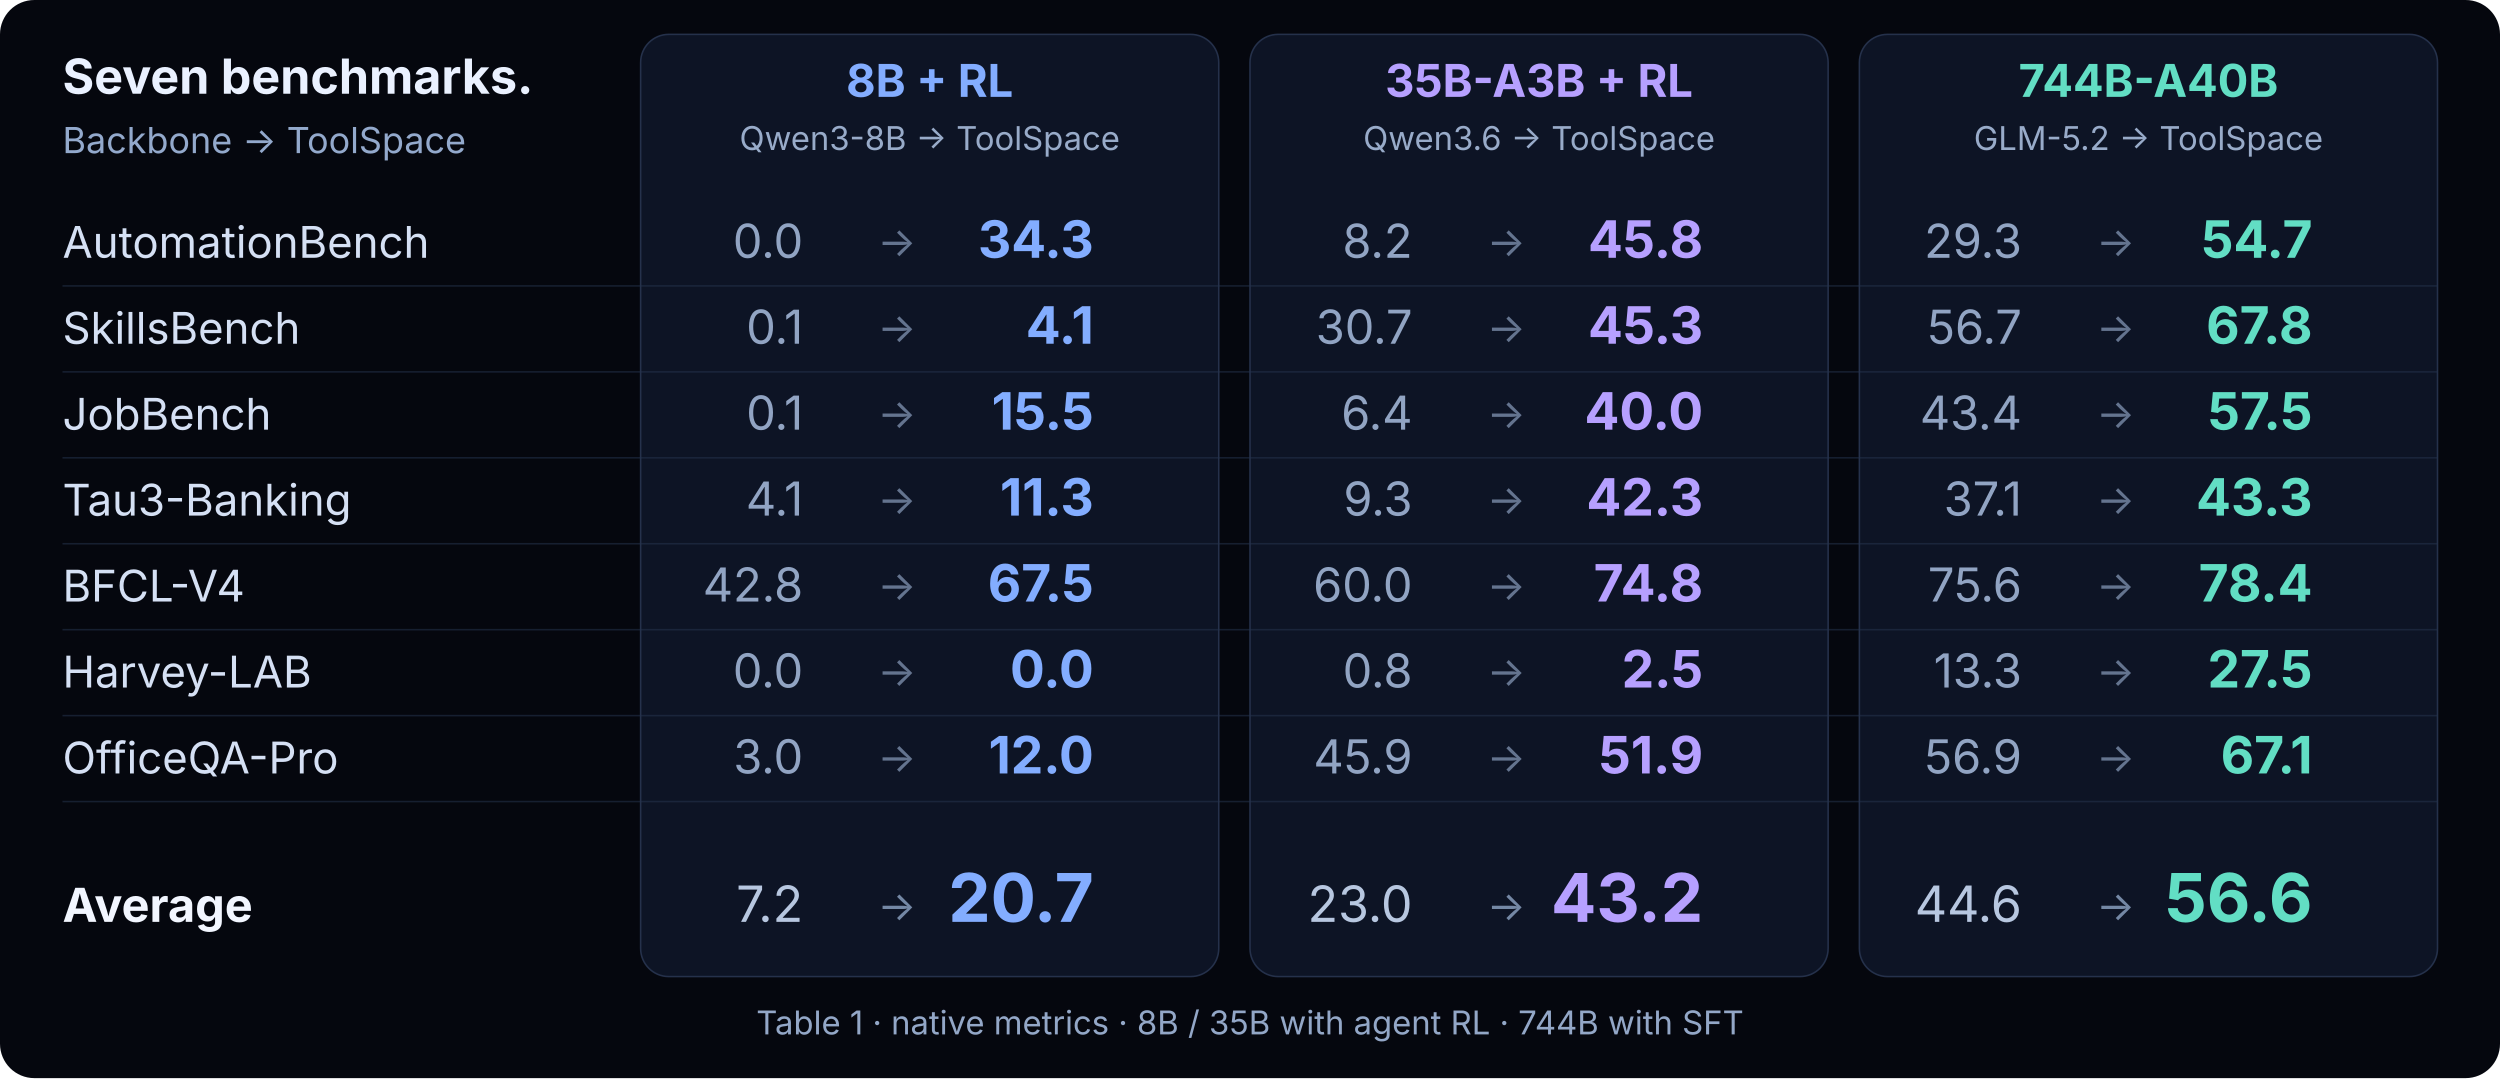
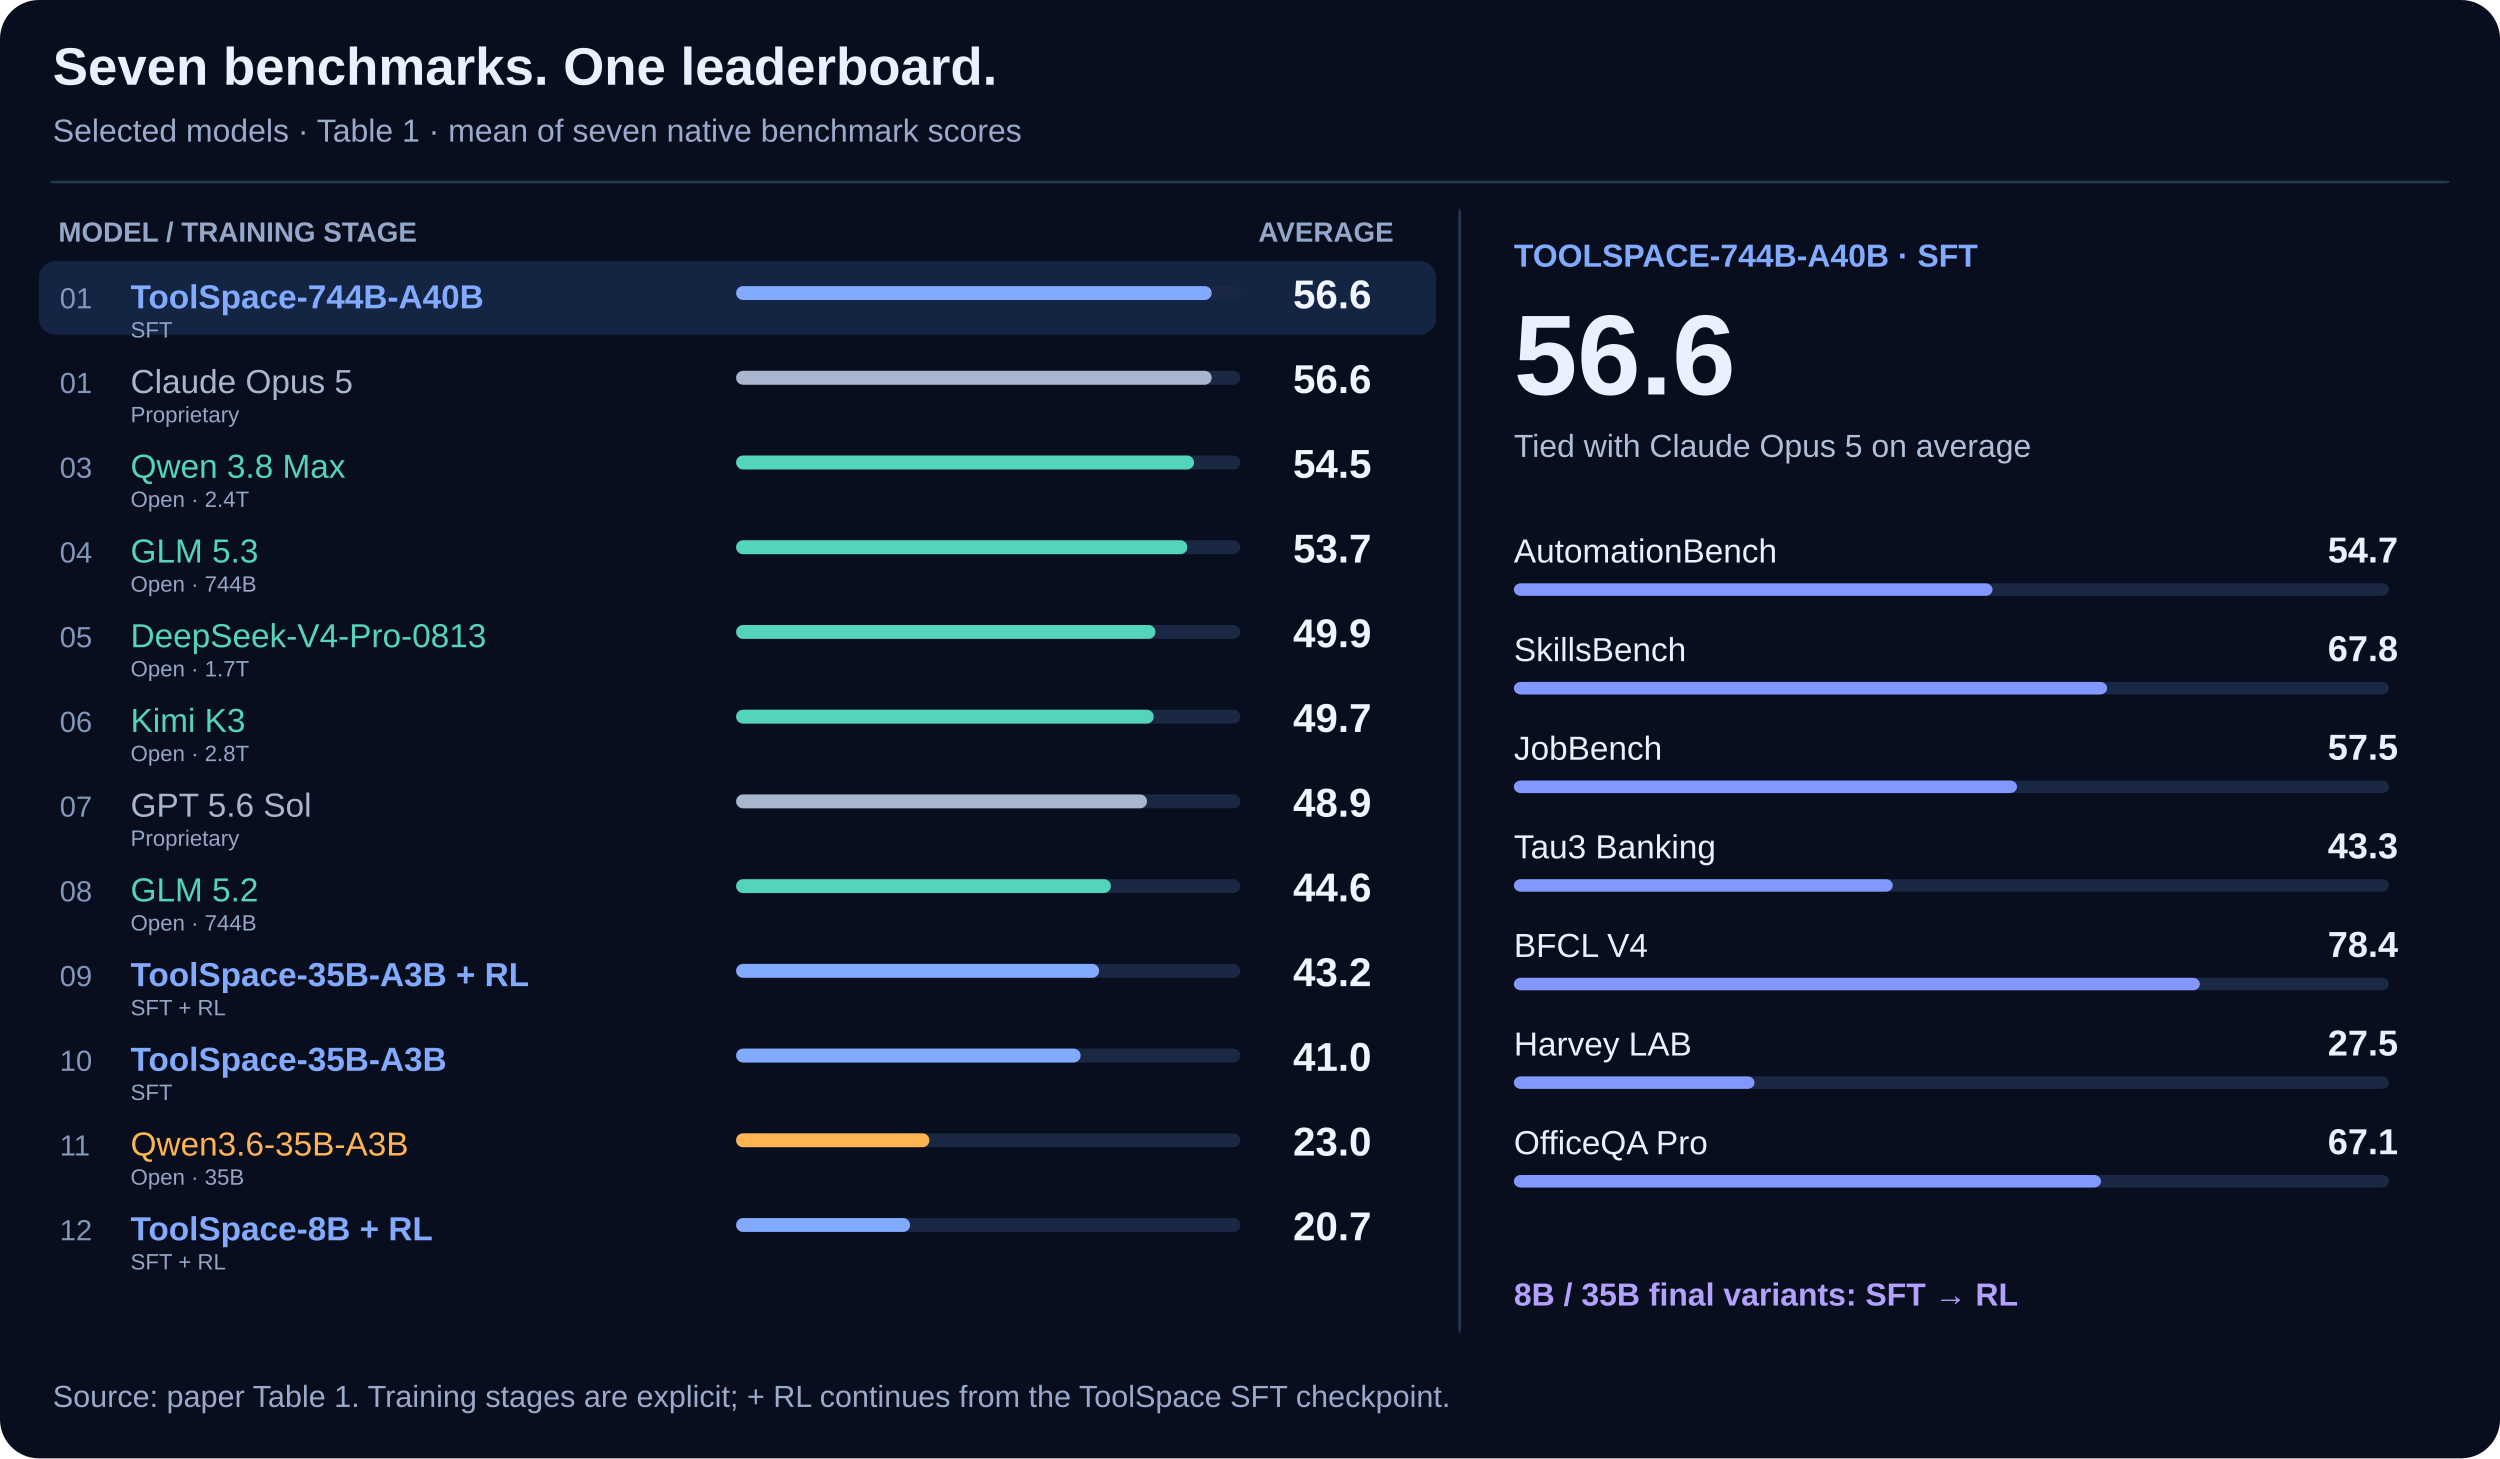
- <svg xmlns="http://www.w3.org/2000/svg" width="1600" height="690" viewBox="0 0 1600 690" role="img">
-   <rect width="1600" height="690" rx="22" fill="#05070e" />
-   <g font-family="Inter,Arial,Helvetica,sans-serif">
-     <text x="40" y="60" fill="#eaf1ff" font-size="31" font-weight="700">Seven benchmarks.</text>
-     <text x="40" y="98" fill="#93a9cc" font-size="23">Backbone → ToolSpace</text>
-     <g id="scale-0">
-       <rect x="410" y="22" width="370" height="603" rx="18" fill="#0d1425" stroke="#25314b" />
-       <text x="595" y="62" text-anchor="middle" fill="#83adff" font-size="29" font-weight="700">8B + RL</text>
-       <text x="595" y="96" text-anchor="middle" fill="#98abc9" font-size="21">Qwen3-8B → ToolSpace</text>
-       <text x="514" y="165" text-anchor="end" fill="#91a4c3" font-size="30">0.0</text>
-       <text x="574" y="164" text-anchor="middle" fill="#64748f" font-size="26">→</text>
-       <text x="700" y="165" text-anchor="end" fill="#83adff" font-size="33" font-weight="650">34.3</text>
-       <text x="514" y="220" text-anchor="end" fill="#91a4c3" font-size="30">0.1</text>
-       <text x="574" y="219" text-anchor="middle" fill="#64748f" font-size="26">→</text>
-       <text x="700" y="220" text-anchor="end" fill="#83adff" font-size="33" font-weight="650">4.1</text>
-       <text x="514" y="275" text-anchor="end" fill="#91a4c3" font-size="30">0.1</text>
-       <text x="574" y="274" text-anchor="middle" fill="#64748f" font-size="26">→</text>
-       <text x="700" y="275" text-anchor="end" fill="#83adff" font-size="33" font-weight="650">15.5</text>
-       <text x="514" y="330" text-anchor="end" fill="#91a4c3" font-size="30">4.1</text>
-       <text x="574" y="329" text-anchor="middle" fill="#64748f" font-size="26">→</text>
-       <text x="700" y="330" text-anchor="end" fill="#83adff" font-size="33" font-weight="650">11.3</text>
-       <text x="514" y="385" text-anchor="end" fill="#91a4c3" font-size="30">42.8</text>
-       <text x="574" y="384" text-anchor="middle" fill="#64748f" font-size="26">→</text>
-       <text x="700" y="385" text-anchor="end" fill="#83adff" font-size="33" font-weight="650">67.5</text>
-       <text x="514" y="440" text-anchor="end" fill="#91a4c3" font-size="30">0.0</text>
-       <text x="574" y="439" text-anchor="middle" fill="#64748f" font-size="26">→</text>
-       <text x="700" y="440" text-anchor="end" fill="#83adff" font-size="33" font-weight="650">0.0</text>
-       <text x="514" y="495" text-anchor="end" fill="#91a4c3" font-size="30">3.0</text>
-       <text x="574" y="494" text-anchor="middle" fill="#64748f" font-size="26">→</text>
-       <text x="700" y="495" text-anchor="end" fill="#83adff" font-size="33" font-weight="650">12.0</text>
-       <text x="514" y="590" text-anchor="end" fill="#b7c7e0" font-size="32">7.2</text>
-       <text x="574" y="589" text-anchor="middle" fill="#7488a5" font-size="26">→</text>
-       <text x="700" y="590" text-anchor="end" fill="#83adff" font-size="43" font-weight="700">20.7</text>
-     </g>
-     <g id="scale-1">
-       <rect x="800" y="22" width="370" height="603" rx="18" fill="#0d1425" stroke="#25314b" />
-       <text x="985" y="62" text-anchor="middle" fill="#b6a0ff" font-size="29" font-weight="700">35B-A3B + RL</text>
-       <text x="985" y="96" text-anchor="middle" fill="#98abc9" font-size="21">Qwen3.6 → ToolSpace</text>
-       <text x="904" y="165" text-anchor="end" fill="#91a4c3" font-size="30">8.2</text>
-       <text x="964" y="164" text-anchor="middle" fill="#64748f" font-size="26">→</text>
-       <text x="1090" y="165" text-anchor="end" fill="#b6a0ff" font-size="33" font-weight="650">45.8</text>
-       <text x="904" y="220" text-anchor="end" fill="#91a4c3" font-size="30">30.7</text>
-       <text x="964" y="219" text-anchor="middle" fill="#64748f" font-size="26">→</text>
-       <text x="1090" y="220" text-anchor="end" fill="#b6a0ff" font-size="33" font-weight="650">45.3</text>
-       <text x="904" y="275" text-anchor="end" fill="#91a4c3" font-size="30">6.4</text>
-       <text x="964" y="274" text-anchor="middle" fill="#64748f" font-size="26">→</text>
-       <text x="1090" y="275" text-anchor="end" fill="#b6a0ff" font-size="33" font-weight="650">40.0</text>
-       <text x="904" y="330" text-anchor="end" fill="#91a4c3" font-size="30">9.3</text>
-       <text x="964" y="329" text-anchor="middle" fill="#64748f" font-size="26">→</text>
-       <text x="1090" y="330" text-anchor="end" fill="#b6a0ff" font-size="33" font-weight="650">42.3</text>
-       <text x="904" y="385" text-anchor="end" fill="#91a4c3" font-size="30">60.0</text>
-       <text x="964" y="384" text-anchor="middle" fill="#64748f" font-size="26">→</text>
-       <text x="1090" y="385" text-anchor="end" fill="#b6a0ff" font-size="33" font-weight="650">74.8</text>
-       <text x="904" y="440" text-anchor="end" fill="#91a4c3" font-size="30">0.8</text>
-       <text x="964" y="439" text-anchor="middle" fill="#64748f" font-size="26">→</text>
-       <text x="1090" y="440" text-anchor="end" fill="#b6a0ff" font-size="33" font-weight="650">2.5</text>
-       <text x="904" y="495" text-anchor="end" fill="#91a4c3" font-size="30">45.9</text>
-       <text x="964" y="494" text-anchor="middle" fill="#64748f" font-size="26">→</text>
-       <text x="1090" y="495" text-anchor="end" fill="#b6a0ff" font-size="33" font-weight="650">51.9</text>
-       <text x="904" y="590" text-anchor="end" fill="#b7c7e0" font-size="32">23.0</text>
-       <text x="964" y="589" text-anchor="middle" fill="#7488a5" font-size="26">→</text>
-       <text x="1090" y="590" text-anchor="end" fill="#b6a0ff" font-size="43" font-weight="700">43.2</text>
-     </g>
-     <g id="scale-2">
-       <rect x="1190" y="22" width="370" height="603" rx="18" fill="#0d1425" stroke="#25314b" />
-       <text x="1375" y="62" text-anchor="middle" fill="#62dec4" font-size="29" font-weight="700">744B-A40B</text>
-       <text x="1375" y="96" text-anchor="middle" fill="#98abc9" font-size="21">GLM-5.2 → ToolSpace</text>
-       <text x="1294" y="165" text-anchor="end" fill="#91a4c3" font-size="30">29.3</text>
-       <text x="1354" y="164" text-anchor="middle" fill="#64748f" font-size="26">→</text>
-       <text x="1480" y="165" text-anchor="end" fill="#62dec4" font-size="33" font-weight="650">54.7</text>
-       <text x="1294" y="220" text-anchor="end" fill="#91a4c3" font-size="30">56.7</text>
-       <text x="1354" y="219" text-anchor="middle" fill="#64748f" font-size="26">→</text>
-       <text x="1480" y="220" text-anchor="end" fill="#62dec4" font-size="33" font-weight="650">67.8</text>
-       <text x="1294" y="275" text-anchor="end" fill="#91a4c3" font-size="30">43.4</text>
-       <text x="1354" y="274" text-anchor="middle" fill="#64748f" font-size="26">→</text>
-       <text x="1480" y="275" text-anchor="end" fill="#62dec4" font-size="33" font-weight="650">57.5</text>
-       <text x="1294" y="330" text-anchor="end" fill="#91a4c3" font-size="30">37.1</text>
-       <text x="1354" y="329" text-anchor="middle" fill="#64748f" font-size="26">→</text>
-       <text x="1480" y="330" text-anchor="end" fill="#62dec4" font-size="33" font-weight="650">43.3</text>
-       <text x="1294" y="385" text-anchor="end" fill="#91a4c3" font-size="30">75.6</text>
-       <text x="1354" y="384" text-anchor="middle" fill="#64748f" font-size="26">→</text>
-       <text x="1480" y="385" text-anchor="end" fill="#62dec4" font-size="33" font-weight="650">78.4</text>
-       <text x="1294" y="440" text-anchor="end" fill="#91a4c3" font-size="30">13.3</text>
-       <text x="1354" y="439" text-anchor="middle" fill="#64748f" font-size="26">→</text>
-       <text x="1480" y="440" text-anchor="end" fill="#62dec4" font-size="33" font-weight="650">27.5</text>
-       <text x="1294" y="495" text-anchor="end" fill="#91a4c3" font-size="30">56.9</text>
-       <text x="1354" y="494" text-anchor="middle" fill="#64748f" font-size="26">→</text>
-       <text x="1480" y="495" text-anchor="end" fill="#62dec4" font-size="33" font-weight="650">67.1</text>
-       <text x="1294" y="590" text-anchor="end" fill="#b7c7e0" font-size="32">44.6</text>
-       <text x="1354" y="589" text-anchor="middle" fill="#7488a5" font-size="26">→</text>
-       <text x="1480" y="590" text-anchor="end" fill="#62dec4" font-size="43" font-weight="700">56.6</text>
-     </g>
-     <text x="40" y="165" font-size="28" fill="#d5e0f4">AutomationBench</text>
-     <path d="M40 183H1560" stroke="#26334d" stroke-opacity=".55" />
-     <text x="40" y="220" font-size="28" fill="#d5e0f4">SkillsBench</text>
-     <path d="M40 238H1560" stroke="#26334d" stroke-opacity=".55" />
-     <text x="40" y="275" font-size="28" fill="#d5e0f4">JobBench</text>
-     <path d="M40 293H1560" stroke="#26334d" stroke-opacity=".55" />
-     <text x="40" y="330" font-size="28" fill="#d5e0f4">Tau3-Banking</text>
-     <path d="M40 348H1560" stroke="#26334d" stroke-opacity=".55" />
-     <text x="40" y="385" font-size="28" fill="#d5e0f4">BFCL-V4</text>
-     <path d="M40 403H1560" stroke="#26334d" stroke-opacity=".55" />
-     <text x="40" y="440" font-size="28" fill="#d5e0f4">Harvey-LAB</text>
-     <path d="M40 458H1560" stroke="#26334d" stroke-opacity=".55" />
-     <text x="40" y="495" font-size="28" fill="#d5e0f4">OfficeQA-Pro</text>
-     <path d="M40 513H1560" stroke="#26334d" stroke-opacity=".55" />
-     <text x="40" y="590" font-size="30" fill="#f2f6ff" font-weight="700">Average</text>
-     <text x="800" y="662" text-anchor="middle" font-size="21" fill="#93a7c7">Table 1 · native metrics · 8B / 35B with agent RL · 744B with SFT</text>
+ <svg xmlns="http://www.w3.org/2000/svg" width="1800" height="1050" viewBox="0 0 1800 1050">
+   <g font-family="Arial,Helvetica,sans-serif">
+     <rect width="1800" height="1050" rx="28" fill="#080e1e" />
+     <text x="38" y="61" font-size="38" fill="#eaf0ff" font-weight="700">Seven benchmarks. One leaderboard.</text>
+     <text x="38" y="102" font-size="23" fill="#9aaaca" font-weight="400">Selected models · Table 1 · mean of seven native benchmark scores</text>
+     <rect x="36" y="130" width="1728" height="2" rx="5" fill="#263550" />
+     <rect x="1050" y="150" width="2" height="810" rx="5" fill="#263550" />
+     <text x="42" y="174" font-size="20" fill="#94a7c8" font-weight="600">MODEL / TRAINING STAGE</text>
+     <text x="906" y="174" font-size="20" fill="#94a7c8" font-weight="600">AVERAGE</text>
+     <rect x="28" y="188" width="1006" height="53" rx="12" fill="#142443" />
+     <text x="43" y="222" font-size="21" fill="#8397ba" font-weight="400">01</text>
+     <text x="94" y="222" font-size="24" fill="#82aaff" font-weight="650">ToolSpace-744B-A40B</text>
+     <text x="94" y="243" font-size="16" fill="#93a6c6" font-weight="400">SFT</text>
+     <rect x="530" y="206" width="363" height="10" rx="5" fill="#1a2843" />
+     <rect x="530" y="206" width="342.43" height="10" rx="5" fill="#82aaff" />
+     <text x="931" y="222" font-size="29" fill="#f1f5ff" font-weight="700">56.6</text>
+     <text x="43" y="283" font-size="21" fill="#8397ba" font-weight="400">01</text>
+     <text x="94" y="283" font-size="24" fill="#a8b7cd" font-weight="500">Claude Opus 5</text>
+     <text x="94" y="304" font-size="16" fill="#93a6c6" font-weight="400">Proprietary</text>
+     <rect x="530" y="267" width="363" height="10" rx="5" fill="#1a2843" />
+     <rect x="530" y="267" width="342.43" height="10" rx="5" fill="#a8b7cd" />
+     <text x="931" y="283" font-size="29" fill="#f1f5ff" font-weight="700">56.6</text>
+     <text x="43" y="344" font-size="21" fill="#8397ba" font-weight="400">03</text>
+     <text x="94" y="344" font-size="24" fill="#54d5bb" font-weight="500">Qwen 3.8 Max</text>
+     <text x="94" y="365" font-size="16" fill="#93a6c6" font-weight="400">Open · 2.4T</text>
+     <rect x="530" y="328" width="363" height="10" rx="5" fill="#1a2843" />
+     <rect x="530" y="328" width="329.725" height="10" rx="5" fill="#54d5bb" />
+     <text x="931" y="344" font-size="29" fill="#f1f5ff" font-weight="700">54.5</text>
+     <text x="43" y="405" font-size="21" fill="#8397ba" font-weight="400">04</text>
+     <text x="94" y="405" font-size="24" fill="#54d5bb" font-weight="500">GLM 5.3</text>
+     <text x="94" y="426" font-size="16" fill="#93a6c6" font-weight="400">Open · 744B</text>
+     <rect x="530" y="389" width="363" height="10" rx="5" fill="#1a2843" />
+     <rect x="530" y="389" width="324.885" height="10" rx="5" fill="#54d5bb" />
+     <text x="931" y="405" font-size="29" fill="#f1f5ff" font-weight="700">53.7</text>
+     <text x="43" y="466" font-size="21" fill="#8397ba" font-weight="400">05</text>
+     <text x="94" y="466" font-size="24" fill="#54d5bb" font-weight="500">DeepSeek-V4-Pro-0813</text>
+     <text x="94" y="487" font-size="16" fill="#93a6c6" font-weight="400">Open · 1.7T</text>
+     <rect x="530" y="450" width="363" height="10" rx="5" fill="#1a2843" />
+     <rect x="530" y="450" width="301.895" height="10" rx="5" fill="#54d5bb" />
+     <text x="931" y="466" font-size="29" fill="#f1f5ff" font-weight="700">49.9</text>
+     <text x="43" y="527" font-size="21" fill="#8397ba" font-weight="400">06</text>
+     <text x="94" y="527" font-size="24" fill="#54d5bb" font-weight="500">Kimi K3</text>
+     <text x="94" y="548" font-size="16" fill="#93a6c6" font-weight="400">Open · 2.8T</text>
+     <rect x="530" y="511" width="363" height="10" rx="5" fill="#1a2843" />
+     <rect x="530" y="511" width="300.685" height="10" rx="5" fill="#54d5bb" />
+     <text x="931" y="527" font-size="29" fill="#f1f5ff" font-weight="700">49.7</text>
+     <text x="43" y="588" font-size="21" fill="#8397ba" font-weight="400">07</text>
+     <text x="94" y="588" font-size="24" fill="#a8b7cd" font-weight="500">GPT 5.6 Sol</text>
+     <text x="94" y="609" font-size="16" fill="#93a6c6" font-weight="400">Proprietary</text>
+     <rect x="530" y="572" width="363" height="10" rx="5" fill="#1a2843" />
+     <rect x="530" y="572" width="295.845" height="10" rx="5" fill="#a8b7cd" />
+     <text x="931" y="588" font-size="29" fill="#f1f5ff" font-weight="700">48.9</text>
+     <text x="43" y="649" font-size="21" fill="#8397ba" font-weight="400">08</text>
+     <text x="94" y="649" font-size="24" fill="#54d5bb" font-weight="500">GLM 5.2</text>
+     <text x="94" y="670" font-size="16" fill="#93a6c6" font-weight="400">Open · 744B</text>
+     <rect x="530" y="633" width="363" height="10" rx="5" fill="#1a2843" />
+     <rect x="530" y="633" width="269.83" height="10" rx="5" fill="#54d5bb" />
+     <text x="931" y="649" font-size="29" fill="#f1f5ff" font-weight="700">44.6</text>
+     <text x="43" y="710" font-size="21" fill="#8397ba" font-weight="400">09</text>
+     <text x="94" y="710" font-size="24" fill="#82aaff" font-weight="650">ToolSpace-35B-A3B + RL</text>
+     <text x="94" y="731" font-size="16" fill="#93a6c6" font-weight="400">SFT + RL</text>
+     <rect x="530" y="694" width="363" height="10" rx="5" fill="#1a2843" />
+     <rect x="530" y="694" width="261.36" height="10" rx="5" fill="#82aaff" />
+     <text x="931" y="710" font-size="29" fill="#f1f5ff" font-weight="700">43.2</text>
+     <text x="43" y="771" font-size="21" fill="#8397ba" font-weight="400">10</text>
+     <text x="94" y="771" font-size="24" fill="#82aaff" font-weight="650">ToolSpace-35B-A3B</text>
+     <text x="94" y="792" font-size="16" fill="#93a6c6" font-weight="400">SFT</text>
+     <rect x="530" y="755" width="363" height="10" rx="5" fill="#1a2843" />
+     <rect x="530" y="755" width="248.05" height="10" rx="5" fill="#82aaff" />
+     <text x="931" y="771" font-size="29" fill="#f1f5ff" font-weight="700">41.0</text>
+     <text x="43" y="832" font-size="21" fill="#8397ba" font-weight="400">11</text>
+     <text x="94" y="832" font-size="24" fill="#ffb454" font-weight="500">Qwen3.6-35B-A3B</text>
+     <text x="94" y="853" font-size="16" fill="#93a6c6" font-weight="400">Open · 35B</text>
+     <rect x="530" y="816" width="363" height="10" rx="5" fill="#1a2843" />
+     <rect x="530" y="816" width="139.15" height="10" rx="5" fill="#ffb454" />
+     <text x="931" y="832" font-size="29" fill="#f1f5ff" font-weight="700">23.0</text>
+     <text x="43" y="893" font-size="21" fill="#8397ba" font-weight="400">12</text>
+     <text x="94" y="893" font-size="24" fill="#82aaff" font-weight="650">ToolSpace-8B + RL</text>
+     <text x="94" y="914" font-size="16" fill="#93a6c6" font-weight="400">SFT + RL</text>
+     <rect x="530" y="877" width="363" height="10" rx="5" fill="#1a2843" />
+     <rect x="530" y="877" width="125.235" height="10" rx="5" fill="#82aaff" />
+     <text x="931" y="893" font-size="29" fill="#f1f5ff" font-weight="700">20.7</text>
+     <text x="1090" y="192" font-size="23" fill="#82aaff" font-weight="700">TOOLSPACE-744B-A40B · SFT</text>
+     <text x="1090" y="284" font-size="82" fill="#eaf0ff" font-weight="750">56.6</text>
+     <text x="1090" y="329" font-size="23" fill="#b0bfd8" font-weight="400">Tied with Claude Opus 5 on average</text>
+     <text x="1090" y="405" font-size="24" fill="#eaf0ff" font-weight="400">AutomationBench</text>
+     <text x="1676" y="405" font-size="26" fill="#eaf0ff" font-weight="700">54.7</text>
+     <rect x="1090" y="420" width="630" height="9" rx="5" fill="#1a2843" />
+     <rect x="1090" y="420" width="344.61" height="9" rx="5" fill="#8298ff" />
+     <text x="1090" y="476" font-size="24" fill="#eaf0ff" font-weight="400">SkillsBench</text>
+     <text x="1676" y="476" font-size="26" fill="#eaf0ff" font-weight="700">67.8</text>
+     <rect x="1090" y="491" width="630" height="9" rx="5" fill="#1a2843" />
+     <rect x="1090" y="491" width="427.14" height="9" rx="5" fill="#8298ff" />
+     <text x="1090" y="547" font-size="24" fill="#eaf0ff" font-weight="400">JobBench</text>
+     <text x="1676" y="547" font-size="26" fill="#eaf0ff" font-weight="700">57.5</text>
+     <rect x="1090" y="562" width="630" height="9" rx="5" fill="#1a2843" />
+     <rect x="1090" y="562" width="362.25" height="9" rx="5" fill="#8298ff" />
+     <text x="1090" y="618" font-size="24" fill="#eaf0ff" font-weight="400">Tau3 Banking</text>
+     <text x="1676" y="618" font-size="26" fill="#eaf0ff" font-weight="700">43.3</text>
+     <rect x="1090" y="633" width="630" height="9" rx="5" fill="#1a2843" />
+     <rect x="1090" y="633" width="272.79" height="9" rx="5" fill="#8298ff" />
+     <text x="1090" y="689" font-size="24" fill="#eaf0ff" font-weight="400">BFCL V4</text>
+     <text x="1676" y="689" font-size="26" fill="#eaf0ff" font-weight="700">78.4</text>
+     <rect x="1090" y="704" width="630" height="9" rx="5" fill="#1a2843" />
+     <rect x="1090" y="704" width="493.92" height="9" rx="5" fill="#8298ff" />
+     <text x="1090" y="760" font-size="24" fill="#eaf0ff" font-weight="400">Harvey LAB</text>
+     <text x="1676" y="760" font-size="26" fill="#eaf0ff" font-weight="700">27.5</text>
+     <rect x="1090" y="775" width="630" height="9" rx="5" fill="#1a2843" />
+     <rect x="1090" y="775" width="173.25" height="9" rx="5" fill="#8298ff" />
+     <text x="1090" y="831" font-size="24" fill="#eaf0ff" font-weight="400">OfficeQA Pro</text>
+     <text x="1676" y="831" font-size="26" fill="#eaf0ff" font-weight="700">67.1</text>
+     <rect x="1090" y="846" width="630" height="9" rx="5" fill="#1a2843" />
+     <rect x="1090" y="846" width="422.73" height="9" rx="5" fill="#8298ff" />
+     <text x="1090" y="940" font-size="23" fill="#b4a1ff" font-weight="600">8B / 35B final variants: SFT → RL</text>
+     <text x="38" y="1013" font-size="22" fill="#9aaaca" font-weight="400">Source: paper Table 1. Training stages are explicit; + RL continues from the ToolSpace SFT checkpoint.</text>
  </g>
</svg>
